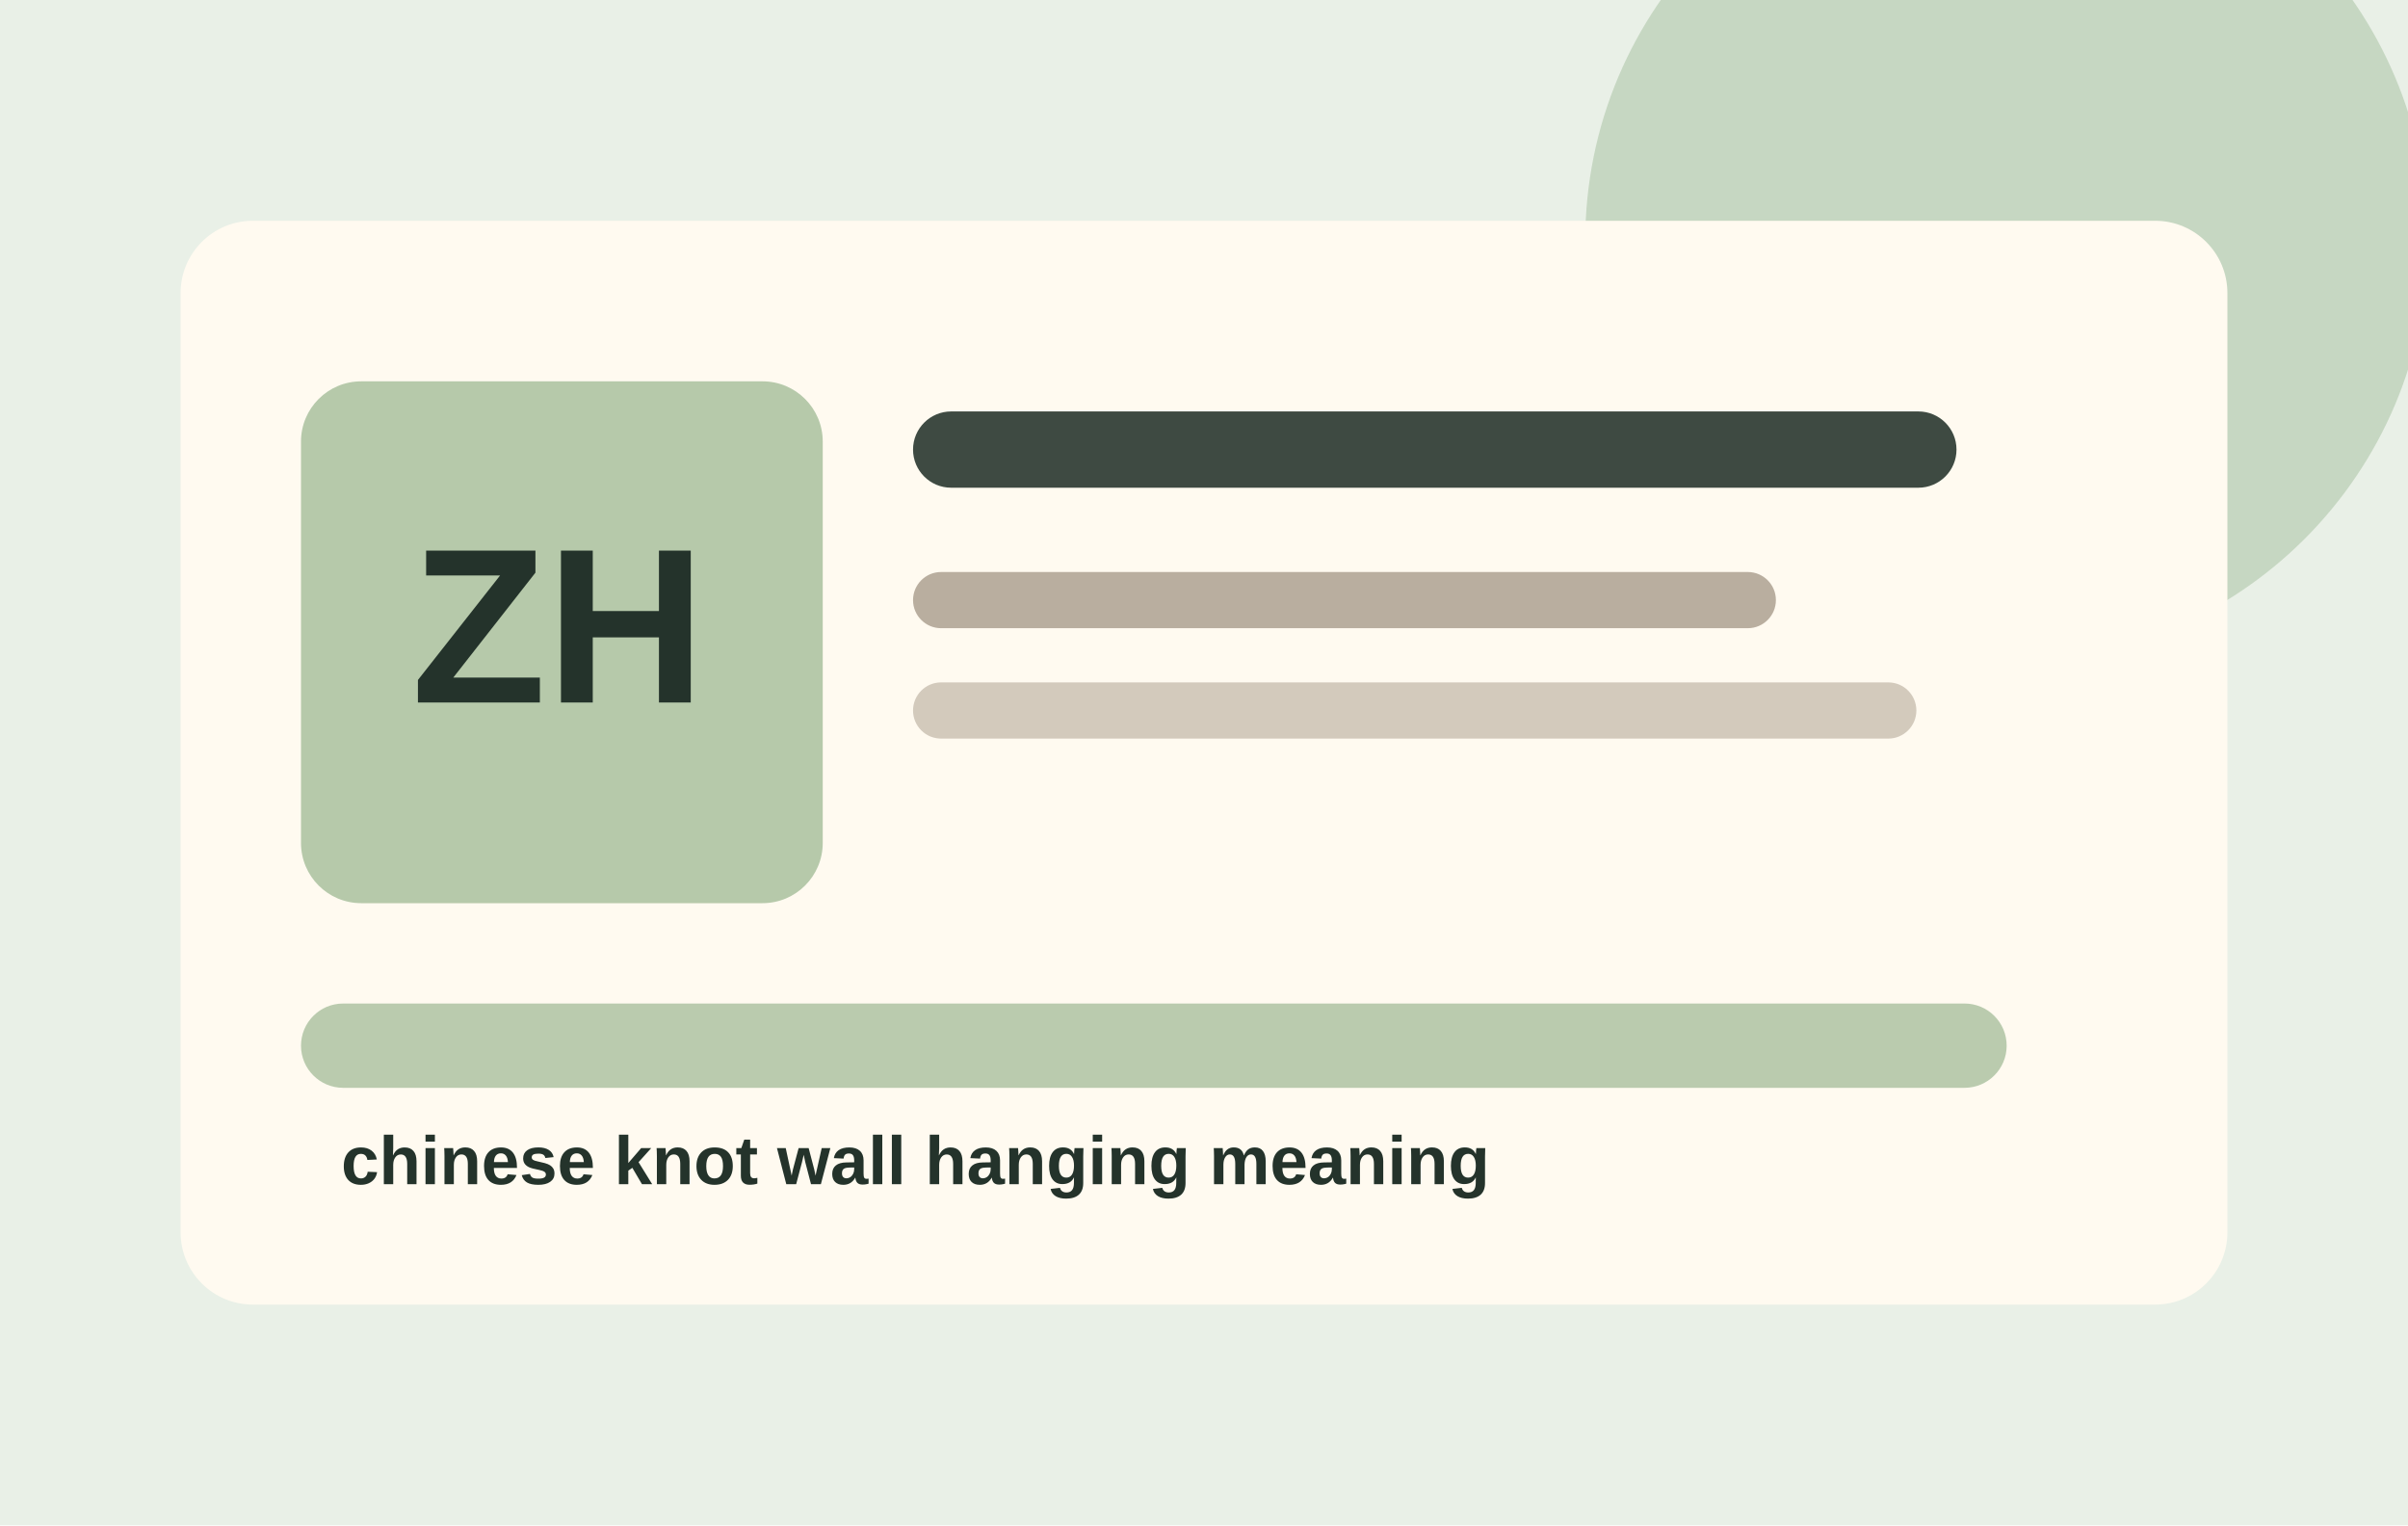
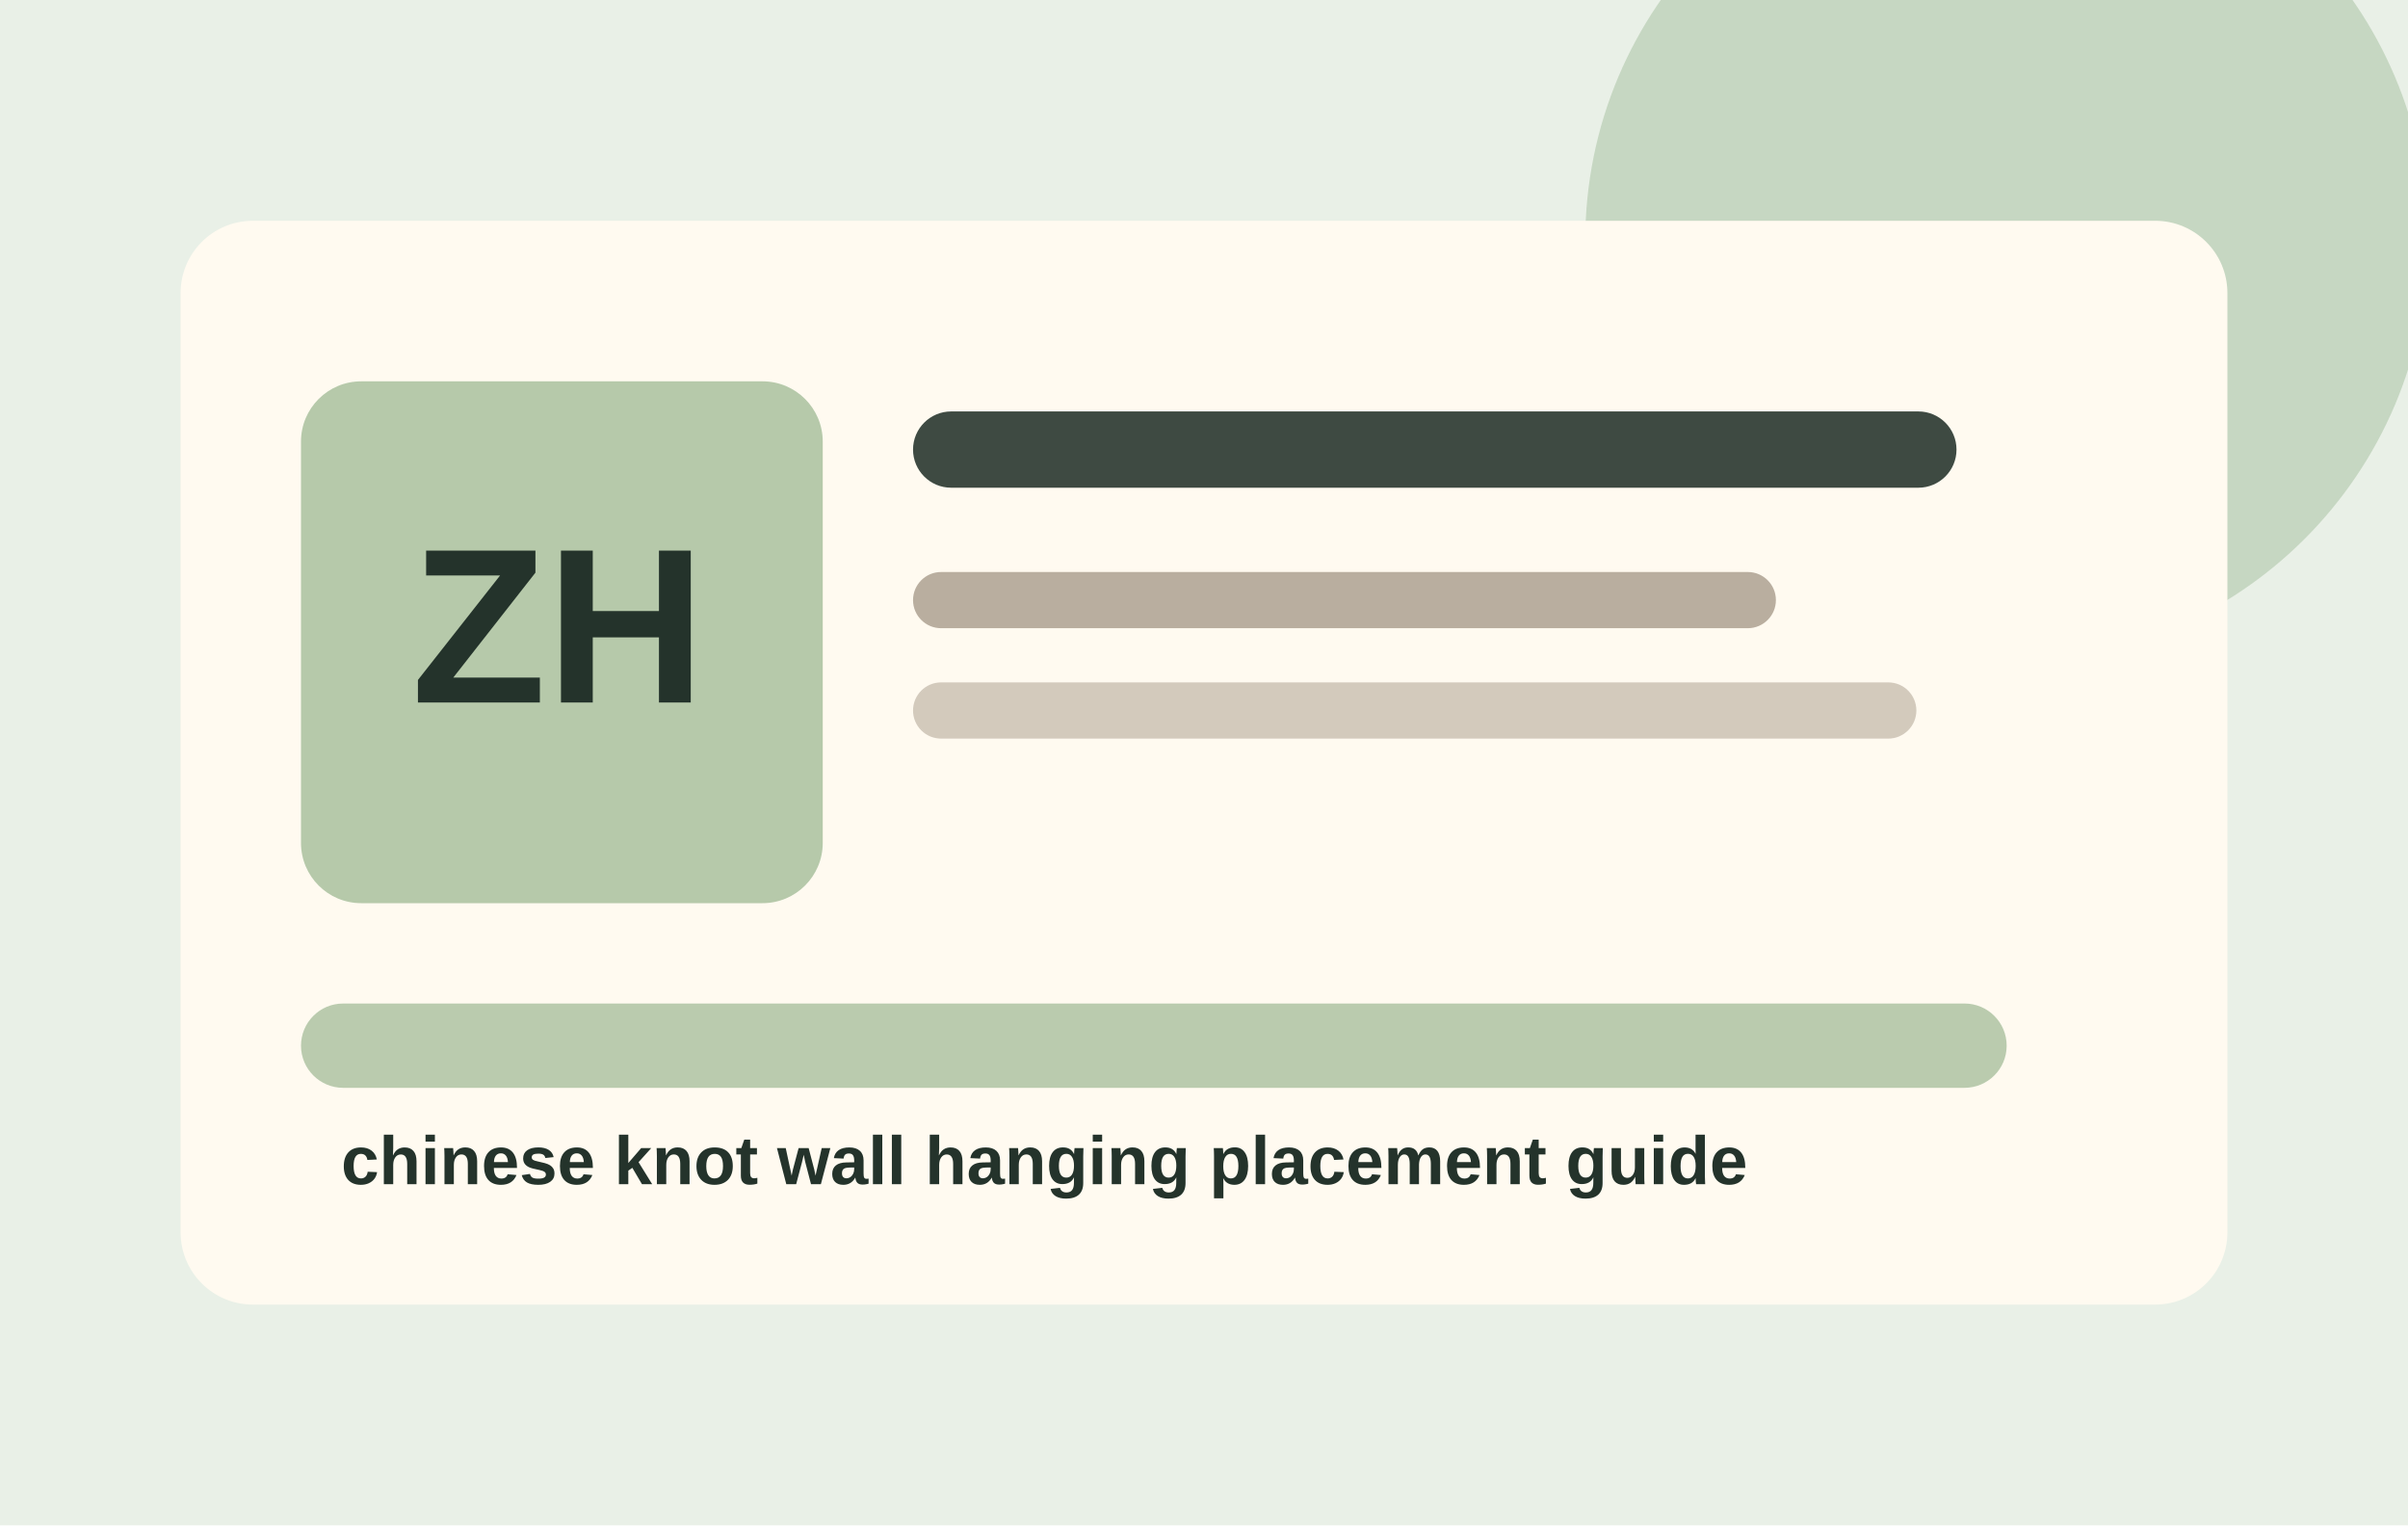
<svg xmlns="http://www.w3.org/2000/svg" viewBox="0 0 1200 760">
  <rect width="1200" height="760" fill="#e9f0e7" />
  <circle cx="1000" cy="120" r="210" fill="#7aa071" opacity=".32" />
  <rect x="90" y="110" width="1020" height="540" rx="36" fill="#fffaf0" />
  <rect x="150" y="190" width="260" height="260" rx="30" fill="#7aa071" opacity=".55" />
  <text x="205" y="350" font-family="Arial" font-size="110" font-weight="800" fill="#24332b">ZH</text>
  <rect x="455" y="205" width="520" height="38" rx="19" fill="#24332b" opacity=".88" />
  <rect x="455" y="285" width="430" height="28" rx="14" fill="#806f5d" opacity=".55" />
  <rect x="455" y="340" width="500" height="28" rx="14" fill="#806f5d" opacity=".35" />
  <rect x="150" y="500" width="850" height="42" rx="21" fill="#7aa071" opacity=".52" />
-   <text x="170" y="590" font-family="Arial" font-size="34" font-weight="700" fill="#24332b">chinese knot wall hanging meaning</text>
+   <text x="170" y="590" font-family="Arial" font-size="34" font-weight="700" fill="#24332b">chinese knot wall hanging placement guide</text>
</svg>
